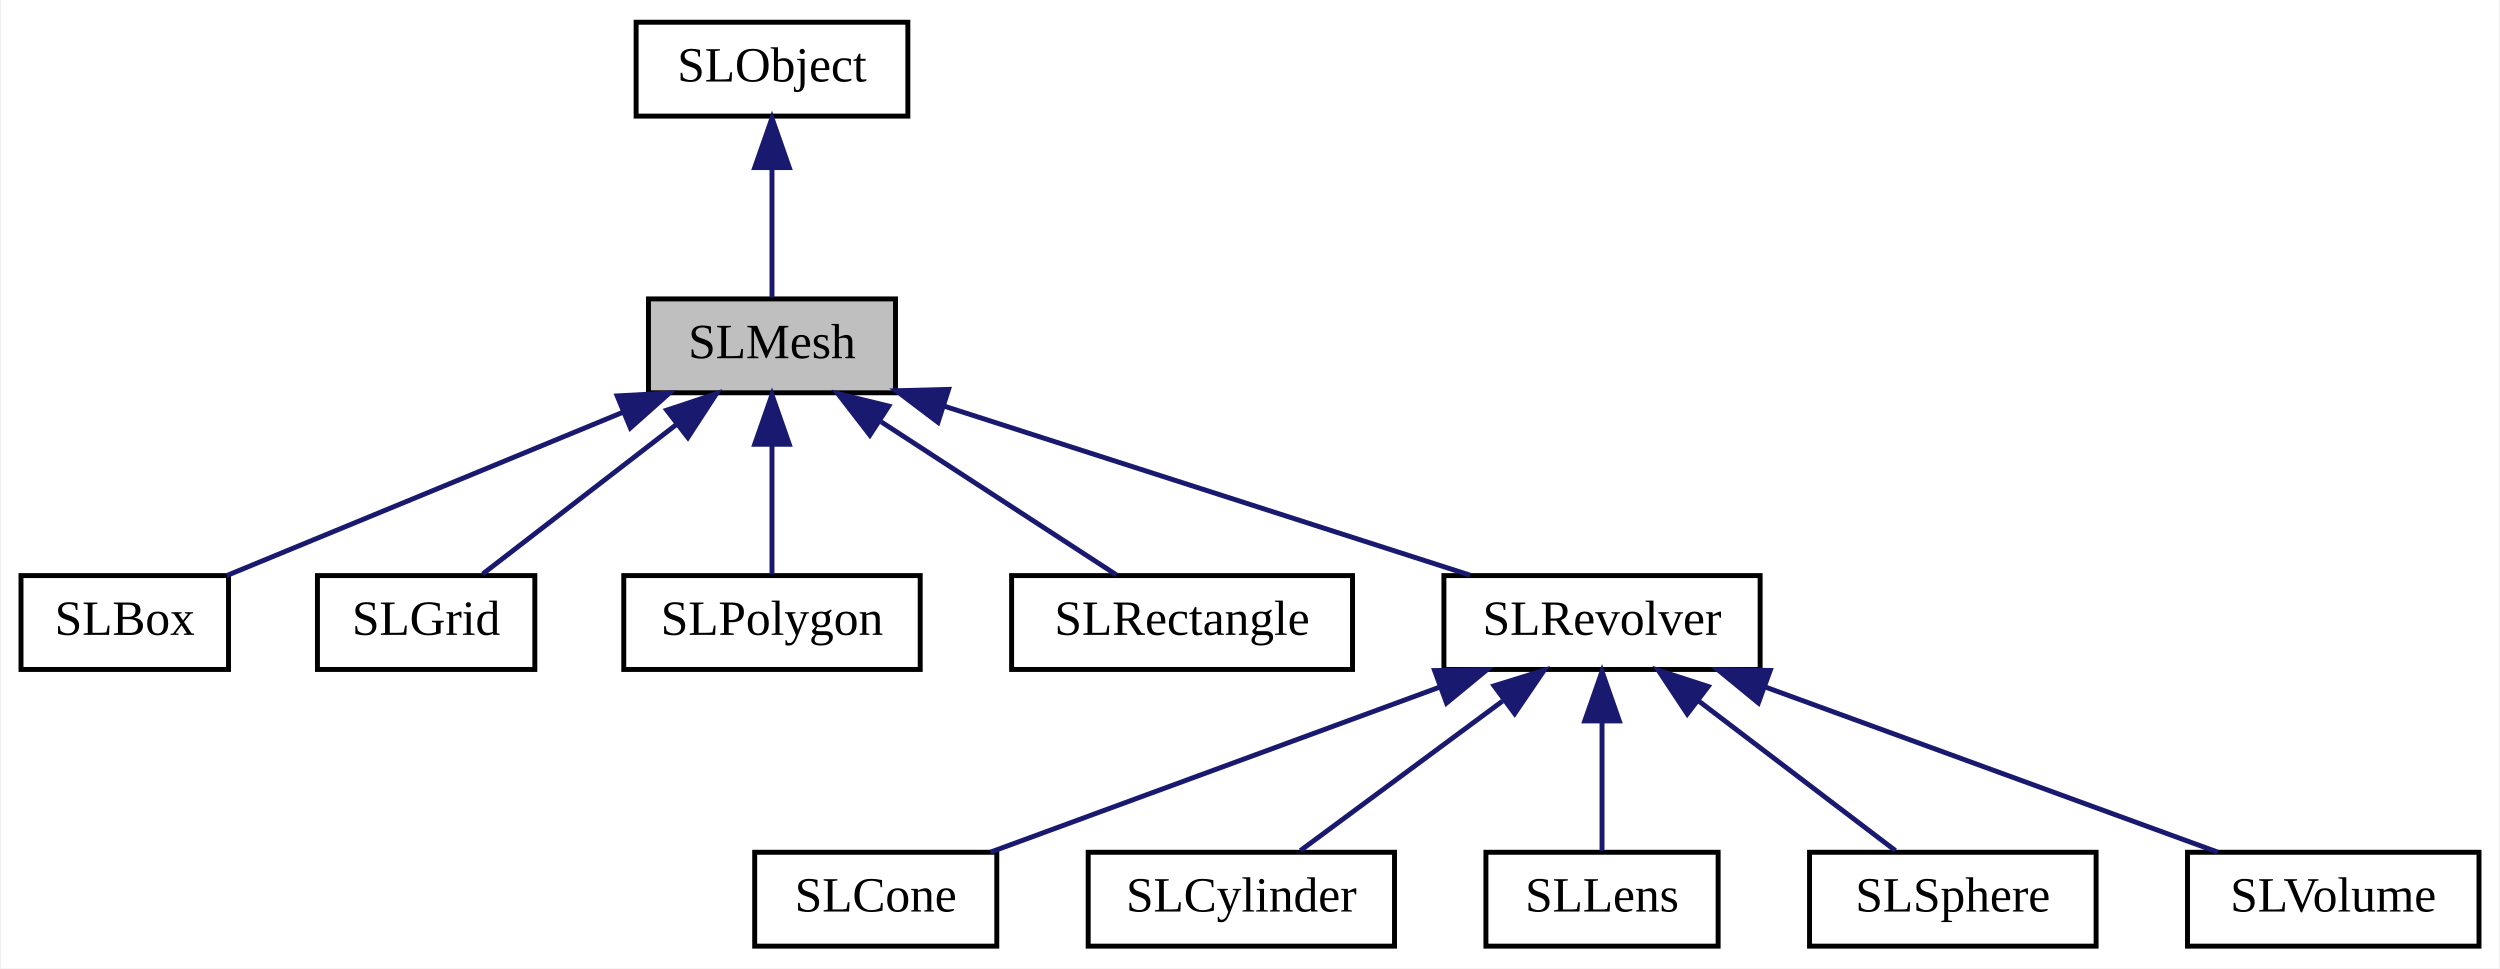
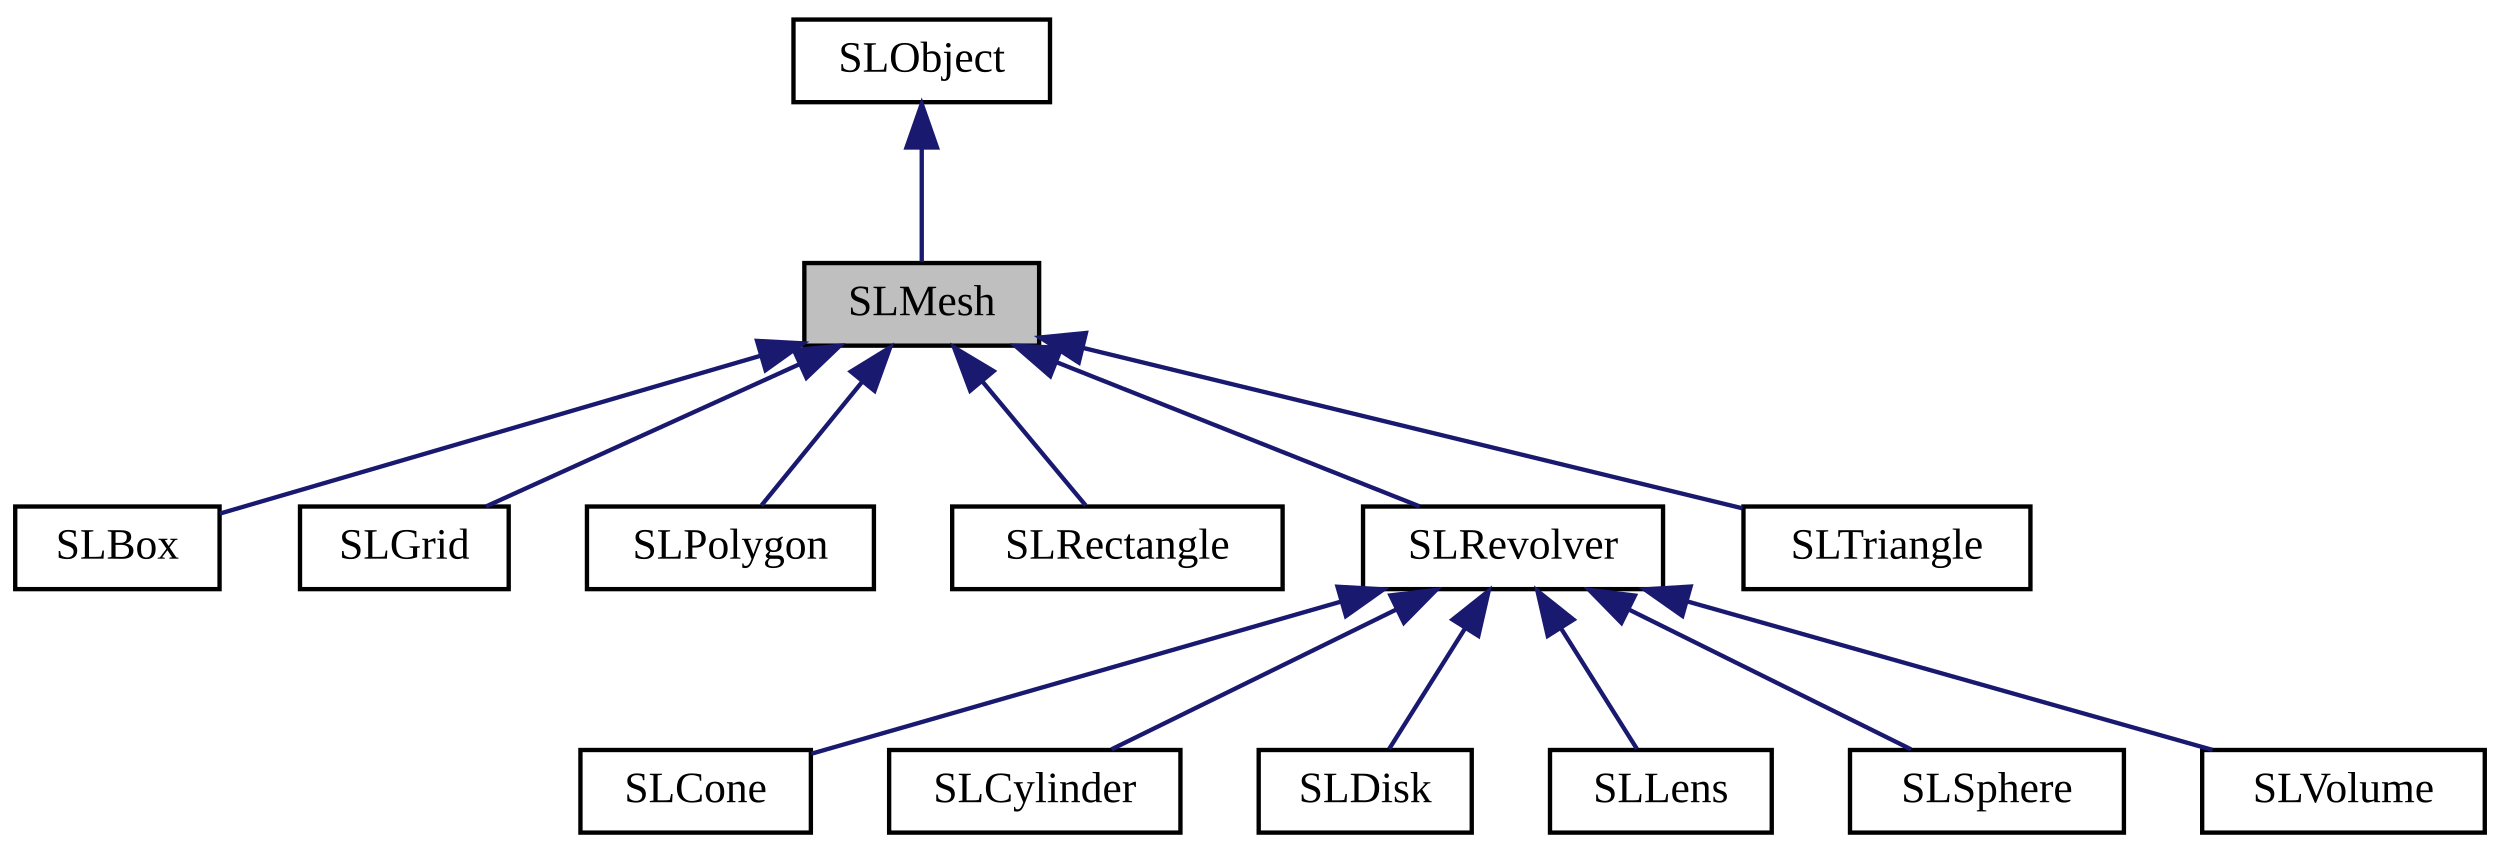
- <svg xmlns="http://www.w3.org/2000/svg" xmlns:xlink="http://www.w3.org/1999/xlink" width="506pt" height="196pt" viewBox="0.00 0.00 505.50 196.00">
-   <g id="graph0" class="graph" transform="scale(1 1) rotate(0) translate(4 192)">
-     <polygon fill="white" stroke="none" points="-4,4 -4,-192 501.5,-192 501.5,4 -4,4" />
+ <svg xmlns="http://www.w3.org/2000/svg" xmlns:xlink="http://www.w3.org/1999/xlink" width="575pt" height="196pt" viewBox="0.00 0.00 575.00 196.00">
+   <g id="graph1" class="graph" transform="scale(1 1) rotate(0) translate(4 192)">
+     <polygon fill="white" stroke="white" points="-4,5 -4,-192 572,-192 572,5 -4,5" />
    <g id="node1" class="node">
-       <polygon fill="#bfbfbf" stroke="black" points="127,-112.5 127,-131.5 177,-131.5 177,-112.5 127,-112.5" />
-       <text text-anchor="middle" x="152" y="-119.5" font-family="Arial.ttf" font-size="10.00">SLMesh</text>
+       <polygon fill="#bfbfbf" stroke="black" points="181,-112.5 181,-131.5 235,-131.5 235,-112.5 181,-112.5" />
+       <text text-anchor="middle" x="208" y="-119.5" font-family="Arial.ttf" font-size="10.00">SLMesh</text>
    </g>
-     <g id="node3" class="node">
-       <g id="a_node3">
-         <a xlink:href="class_s_l_box.html" target="_top" xlink:title="Axis aligned box mesh. ">
-           <polygon fill="white" stroke="black" points="0,-56.5 0,-75.5 42,-75.5 42,-56.5 0,-56.5" />
-           <text text-anchor="middle" x="21" y="-63.5" font-family="Arial.ttf" font-size="10.00">SLBox</text>
-         </a>
-       </g>
+     <g id="node5" class="node">
+       <a xlink:href="class_s_l_box.html" target="_top" xlink:title="Axis aligned box mesh.">
+         <polygon fill="white" stroke="black" points="-0.5,-56.5 -0.5,-75.5 46.5,-75.5 46.5,-56.5 -0.5,-56.5" />
+         <text text-anchor="middle" x="23" y="-63.5" font-family="Arial.ttf" font-size="10.00">SLBox</text>
+       </a>
+     </g>
+     <g id="edge4" class="edge">
+       <path fill="none" stroke="midnightblue" d="M170.781,-110.136C133.717,-99.317 77.953,-83.04 46.592,-73.886" />
+       <polygon fill="midnightblue" stroke="midnightblue" points="170.122,-113.59 180.703,-113.032 172.084,-106.87 170.122,-113.59" />
+     </g>
+     <g id="node7" class="node">
+       <a xlink:href="class_s_l_grid.html" target="_top" xlink:title="SLGrid creates a rectangular grid with lines with a certain resolution.">
+         <polygon fill="white" stroke="black" points="65,-56.5 65,-75.5 113,-75.5 113,-56.5 65,-56.5" />
+         <text text-anchor="middle" x="89" y="-63.5" font-family="Arial.ttf" font-size="10.00">SLGrid</text>
+       </a>
+     </g>
+     <g id="edge6" class="edge">
+       <path fill="none" stroke="midnightblue" d="M179.863,-108.232C157.604,-98.131 127.144,-84.309 107.768,-75.516" />
+       <polygon fill="midnightblue" stroke="midnightblue" points="178.591,-111.498 189.144,-112.444 181.484,-105.124 178.591,-111.498" />
+     </g>
+     <g id="node9" class="node">
+       <a xlink:href="class_s_l_polygon.html" target="_top" xlink:title="SLPolygon creates a convex polyon mesh.">
+         <polygon fill="white" stroke="black" points="131,-56.5 131,-75.5 197,-75.5 197,-56.5 131,-56.5" />
+         <text text-anchor="middle" x="164" y="-63.5" font-family="Arial.ttf" font-size="10.00">SLPolygon</text>
+       </a>
+     </g>
+     <g id="edge8" class="edge">
+       <path fill="none" stroke="midnightblue" d="M194.265,-104.144C186.599,-94.736 177.367,-83.405 171.131,-75.751" />
+       <polygon fill="midnightblue" stroke="midnightblue" points="191.704,-106.541 200.734,-112.083 197.131,-102.12 191.704,-106.541" />
+     </g>
+     <g id="node11" class="node">
+       <a xlink:href="class_s_l_rectangle.html" target="_top" xlink:title="SLRectangle creates a rectangular mesh with a certain resolution.">
+         <polygon fill="white" stroke="black" points="215,-56.5 215,-75.5 291,-75.5 291,-56.5 215,-56.5" />
+         <text text-anchor="middle" x="253" y="-63.5" font-family="Arial.ttf" font-size="10.00">SLRectangle</text>
+       </a>
+     </g>
+     <g id="edge10" class="edge">
+       <path fill="none" stroke="midnightblue" d="M222.047,-104.144C229.887,-94.736 239.329,-83.405 245.707,-75.751" />
+       <polygon fill="midnightblue" stroke="midnightblue" points="219.144,-102.16 215.431,-112.083 224.521,-106.641 219.144,-102.16" />
+     </g>
+     <g id="node13" class="node">
+       <a xlink:href="class_s_l_revolver.html" target="_top" xlink:title="SLRevolver is an SLMesh object built out of revolving points.">
+         <polygon fill="white" stroke="black" points="309.5,-56.5 309.5,-75.5 378.5,-75.5 378.5,-56.5 309.5,-56.5" />
+         <text text-anchor="middle" x="344" y="-63.5" font-family="Arial.ttf" font-size="10.00">SLRevolver</text>
+       </a>
+     </g>
+     <g id="edge12" class="edge">
+       <path fill="none" stroke="midnightblue" d="M239.135,-108.638C264.657,-98.504 300.109,-84.427 322.551,-75.516" />
+       <polygon fill="midnightblue" stroke="midnightblue" points="237.552,-105.5 229.55,-112.444 240.135,-112.006 237.552,-105.5" />
+     </g>
+     <g id="node27" class="node">
+       <a xlink:href="class_s_l_triangle.html" target="_top" xlink:title="A triangle class as the most simplest mesh.">
+         <polygon fill="white" stroke="black" points="397,-56.5 397,-75.5 463,-75.5 463,-56.5 397,-56.5" />
+         <text text-anchor="middle" x="430" y="-63.5" font-family="Arial.ttf" font-size="10.00">SLTriangle</text>
+       </a>
+     </g>
+     <g id="edge26" class="edge">
+       <path fill="none" stroke="midnightblue" d="M245.131,-111.968C287.484,-101.666 356.109,-84.974 396.764,-75.084" />
+       <polygon fill="midnightblue" stroke="midnightblue" points="244.111,-108.614 235.222,-114.379 245.765,-115.416 244.111,-108.614" />
+     </g>
+     <g id="node2" class="node">
+       <a xlink:href="class_s_l_object.html" target="_top" xlink:title="Base class for all other classes.">
+         <polygon fill="white" stroke="black" points="178.5,-168.5 178.5,-187.5 237.5,-187.5 237.5,-168.5 178.5,-168.5" />
+         <text text-anchor="middle" x="208" y="-175.5" font-family="Arial.ttf" font-size="10.00">SLObject</text>
+       </a>
    </g>
    <g id="edge2" class="edge">
-       <path fill="none" stroke="midnightblue" d="M121.683,-108.503C97.124,-98.379 63.182,-84.388 41.66,-75.516" />
-       <polygon fill="midnightblue" stroke="midnightblue" points="120.663,-111.868 131.243,-112.444 123.331,-105.397 120.663,-111.868" />
+       <path fill="none" stroke="midnightblue" d="M208,-157.805C208,-148.91 208,-138.78 208,-131.751" />
+       <polygon fill="midnightblue" stroke="midnightblue" points="204.5,-158.083 208,-168.083 211.5,-158.083 204.5,-158.083" />
    </g>
-     <g id="node4" class="node">
-       <g id="a_node4">
-         <a xlink:href="class_s_l_grid.html" target="_top" xlink:title="SLGrid creates a rectangular grid with lines with a certain resolution. ">
-           <polygon fill="white" stroke="black" points="60,-56.5 60,-75.5 104,-75.5 104,-56.5 60,-56.5" />
-           <text text-anchor="middle" x="82" y="-63.5" font-family="Arial.ttf" font-size="10.00">SLGrid</text>
-         </a>
-       </g>
+     <g id="node15" class="node">
+       <a xlink:href="class_s_l_cone.html" target="_top" xlink:title="SLCone creates a cone mesh based on SLRevolver.">
+         <polygon fill="white" stroke="black" points="129.5,-0.5 129.5,-19.5 182.5,-19.5 182.5,-0.5 129.5,-0.5" />
+         <text text-anchor="middle" x="156" y="-7.5" font-family="Arial.ttf" font-size="10.00">SLCone</text>
+       </a>
    </g>
-     <g id="edge3" class="edge">
-       <path fill="none" stroke="midnightblue" d="M132.686,-106.101C120.088,-96.382 104.072,-84.027 93.451,-75.834" />
-       <polygon fill="midnightblue" stroke="midnightblue" points="130.698,-108.987 140.753,-112.324 134.973,-103.445 130.698,-108.987" />
+     <g id="edge14" class="edge">
+       <path fill="none" stroke="midnightblue" d="M304.36,-53.614C267.744,-43.097 214.362,-27.764 182.61,-18.643" />
+       <polygon fill="midnightblue" stroke="midnightblue" points="303.633,-57.047 314.211,-56.444 305.566,-50.319 303.633,-57.047" />
    </g>
-     <g id="node5" class="node">
-       <g id="a_node5">
-         <a xlink:href="class_s_l_polygon.html" target="_top" xlink:title="SLPolygon creates a convex polyon mesh. ">
-           <polygon fill="white" stroke="black" points="122,-56.5 122,-75.5 182,-75.5 182,-56.5 122,-56.5" />
-           <text text-anchor="middle" x="152" y="-63.5" font-family="Arial.ttf" font-size="10.00">SLPolygon</text>
-         </a>
-       </g>
+     <g id="node17" class="node">
+       <a xlink:href="class_s_l_cylinder.html" target="_top" xlink:title="SLCylinder is creates sphere mesh based on its SLRevolver methods.">
+         <polygon fill="white" stroke="black" points="200.5,-0.5 200.5,-19.5 267.5,-19.5 267.5,-0.5 200.5,-0.5" />
+         <text text-anchor="middle" x="234" y="-7.5" font-family="Arial.ttf" font-size="10.00">SLCylinder</text>
+       </a>
    </g>
-     <g id="edge4" class="edge">
-       <path fill="none" stroke="midnightblue" d="M152,-101.805C152,-92.91 152,-82.78 152,-75.751" />
-       <polygon fill="midnightblue" stroke="midnightblue" points="148.5,-102.083 152,-112.083 155.5,-102.083 148.5,-102.083" />
+     <g id="edge16" class="edge">
+       <path fill="none" stroke="midnightblue" d="M317.238,-51.862C296.841,-41.849 269.334,-28.346 251.63,-19.654" />
+       <polygon fill="midnightblue" stroke="midnightblue" points="315.808,-55.059 326.327,-56.324 318.892,-48.775 315.808,-55.059" />
    </g>
-     <g id="node6" class="node">
-       <g id="a_node6">
-         <a xlink:href="class_s_l_rectangle.html" target="_top" xlink:title="SLRectangle creates a rectangular mesh with a certain resolution. ">
-           <polygon fill="white" stroke="black" points="200.5,-56.5 200.5,-75.5 269.5,-75.5 269.5,-56.5 200.5,-56.5" />
-           <text text-anchor="middle" x="235" y="-63.5" font-family="Arial.ttf" font-size="10.00">SLRectangle</text>
-         </a>
-       </g>
+     <g id="node19" class="node">
+       <a xlink:href="class_s_l_disk.html" target="_top" xlink:title="SLDisk creates a disk mesh based on SLRevolver.">
+         <polygon fill="white" stroke="black" points="285.5,-0.5 285.5,-19.5 334.5,-19.5 334.5,-0.5 285.5,-0.5" />
+         <text text-anchor="middle" x="310" y="-7.5" font-family="Arial.ttf" font-size="10.00">SLDisk</text>
+       </a>
    </g>
-     <g id="edge5" class="edge">
-       <path fill="none" stroke="midnightblue" d="M174.099,-106.622C189.262,-96.757 208.883,-83.992 221.698,-75.654" />
-       <polygon fill="midnightblue" stroke="midnightblue" points="171.809,-103.937 165.335,-112.324 175.626,-109.804 171.809,-103.937" />
+     <g id="edge18" class="edge">
+       <path fill="none" stroke="midnightblue" d="M333.023,-47.566C327.173,-38.275 320.23,-27.248 315.51,-19.751" />
+       <polygon fill="midnightblue" stroke="midnightblue" points="330.096,-49.486 338.386,-56.083 336.019,-45.756 330.096,-49.486" />
    </g>
-     <g id="node7" class="node">
-       <g id="a_node7">
-         <a xlink:href="class_s_l_revolver.html" target="_top" xlink:title="SLRevolver is an SLMesh object built out of revolving points. ">
-           <polygon fill="white" stroke="black" points="288,-56.5 288,-75.5 352,-75.5 352,-56.5 288,-56.5" />
-           <text text-anchor="middle" x="320" y="-63.5" font-family="Arial.ttf" font-size="10.00">SLRevolver</text>
-         </a>
-       </g>
+     <g id="node21" class="node">
+       <a xlink:href="class_s_l_lens.html" target="_top" xlink:title="SLLens creates a lens mesh based on SLRevolver.">
+         <polygon fill="white" stroke="black" points="352.5,-0.5 352.5,-19.5 403.5,-19.5 403.5,-0.5 352.5,-0.5" />
+         <text text-anchor="middle" x="378" y="-7.5" font-family="Arial.ttf" font-size="10.00">SLLens</text>
+       </a>
    </g>
-     <g id="edge6" class="edge">
-       <path fill="none" stroke="midnightblue" d="M186.879,-109.789C218.516,-99.62 264.483,-84.845 293.286,-75.587" />
-       <polygon fill="midnightblue" stroke="midnightblue" points="185.601,-106.523 177.151,-112.916 187.743,-113.188 185.601,-106.523" />
+     <g id="edge20" class="edge">
+       <path fill="none" stroke="midnightblue" d="M354.977,-47.566C360.827,-38.275 367.77,-27.248 372.49,-19.751" />
+       <polygon fill="midnightblue" stroke="midnightblue" points="351.981,-45.756 349.614,-56.083 357.904,-49.486 351.981,-45.756" />
    </g>
-     <g id="node2" class="node">
-       <g id="a_node2">
-         <a xlink:href="class_s_l_object.html" target="_top" xlink:title="Base class for all other classes. ">
-           <polygon fill="white" stroke="black" points="124.5,-168.5 124.5,-187.5 179.5,-187.5 179.5,-168.5 124.5,-168.5" />
-           <text text-anchor="middle" x="152" y="-175.5" font-family="Arial.ttf" font-size="10.00">SLObject</text>
-         </a>
-       </g>
+     <g id="node23" class="node">
+       <a xlink:href="class_s_l_sphere.html" target="_top" xlink:title="SLSphere creates a sphere mesh based on SLRevolver.">
+         <polygon fill="white" stroke="black" points="421.5,-0.5 421.5,-19.5 484.5,-19.5 484.5,-0.5 421.5,-0.5" />
+         <text text-anchor="middle" x="453" y="-7.5" font-family="Arial.ttf" font-size="10.00">SLSphere</text>
+       </a>
    </g>
-     <g id="edge1" class="edge">
-       <path fill="none" stroke="midnightblue" d="M152,-157.805C152,-148.91 152,-138.78 152,-131.751" />
-       <polygon fill="midnightblue" stroke="midnightblue" points="148.5,-158.083 152,-168.083 155.5,-158.083 148.5,-158.083" />
+     <g id="edge22" class="edge">
+       <path fill="none" stroke="midnightblue" d="M370.519,-51.862C390.73,-41.849 417.987,-28.346 435.531,-19.654" />
+       <polygon fill="midnightblue" stroke="midnightblue" points="368.92,-48.748 361.513,-56.324 372.027,-55.021 368.92,-48.748" />
    </g>
-     <g id="node8" class="node">
-       <g id="a_node8">
-         <a xlink:href="class_s_l_cone.html" target="_top" xlink:title="SLCone creates a cone mesh based on SLRevolver. ">
-           <polygon fill="white" stroke="black" points="148.5,-0.5 148.5,-19.5 197.5,-19.5 197.5,-0.5 148.5,-0.5" />
-           <text text-anchor="middle" x="173" y="-7.5" font-family="Arial.ttf" font-size="10.00">SLCone</text>
-         </a>
-       </g>
+     <g id="node25" class="node">
+       <a xlink:href="class_s_l_volume.html" target="_top" xlink:title="SLSphere creates a sphere mesh based on SLRevolver.">
+         <polygon fill="white" stroke="black" points="502.5,-0.5 502.5,-19.5 567.5,-19.5 567.5,-0.5 502.5,-0.5" />
+         <text text-anchor="middle" x="535" y="-7.5" font-family="Arial.ttf" font-size="10.00">SLVolume</text>
+       </a>
    </g>
-     <g id="edge7" class="edge">
-       <path fill="none" stroke="midnightblue" d="M287.077,-52.906C259.44,-42.754 220.656,-28.506 196.184,-19.516" />
-       <polygon fill="midnightblue" stroke="midnightblue" points="286.114,-56.281 296.707,-56.444 288.528,-49.71 286.114,-56.281" />
-     </g>
-     <g id="node9" class="node">
-       <g id="a_node9">
-         <a xlink:href="class_s_l_cylinder.html" target="_top" xlink:title="SLCylinder is creates sphere mesh based on its SLRevolver methods. ">
-           <polygon fill="white" stroke="black" points="216,-0.5 216,-19.5 278,-19.5 278,-0.5 216,-0.5" />
-           <text text-anchor="middle" x="247" y="-7.5" font-family="Arial.ttf" font-size="10.00">SLCylinder</text>
-         </a>
-       </g>
-     </g>
-     <g id="edge8" class="edge">
-       <path fill="none" stroke="midnightblue" d="M299.858,-50.101C286.721,-40.382 270.018,-28.027 258.942,-19.834" />
-       <polygon fill="midnightblue" stroke="midnightblue" points="298.15,-53.191 308.271,-56.324 302.313,-47.563 298.15,-53.191" />
-     </g>
-     <g id="node10" class="node">
-       <g id="a_node10">
-         <a xlink:href="class_s_l_lens.html" target="_top" xlink:title="SLLens creates a lens mesh based on SLRevolver. ">
-           <polygon fill="white" stroke="black" points="296.5,-0.5 296.5,-19.5 343.5,-19.5 343.5,-0.5 296.5,-0.5" />
-           <text text-anchor="middle" x="320" y="-7.5" font-family="Arial.ttf" font-size="10.00">SLLens</text>
-         </a>
-       </g>
-     </g>
-     <g id="edge9" class="edge">
-       <path fill="none" stroke="midnightblue" d="M320,-45.804C320,-36.91 320,-26.78 320,-19.751" />
-       <polygon fill="midnightblue" stroke="midnightblue" points="316.5,-46.083 320,-56.083 323.5,-46.083 316.5,-46.083" />
-     </g>
-     <g id="node11" class="node">
-       <g id="a_node11">
-         <a xlink:href="class_s_l_sphere.html" target="_top" xlink:title="SLSphere creates a sphere mesh based on SLRevolver. ">
-           <polygon fill="white" stroke="black" points="362,-0.5 362,-19.5 420,-19.5 420,-0.5 362,-0.5" />
-           <text text-anchor="middle" x="391" y="-7.5" font-family="Arial.ttf" font-size="10.00">SLSphere</text>
-         </a>
-       </g>
-     </g>
-     <g id="edge10" class="edge">
-       <path fill="none" stroke="midnightblue" d="M339.59,-50.101C352.368,-40.382 368.613,-28.027 379.385,-19.834" />
-       <polygon fill="midnightblue" stroke="midnightblue" points="337.248,-47.484 331.407,-56.324 341.486,-53.056 337.248,-47.484" />
-     </g>
-     <g id="node12" class="node">
-       <g id="a_node12">
-         <a xlink:href="class_s_l_volume.html" target="_top" xlink:title="SLSphere creates a sphere mesh based on SLRevolver. ">
-           <polygon fill="white" stroke="black" points="438.5,-0.5 438.5,-19.5 497.5,-19.5 497.5,-0.5 438.5,-0.5" />
-           <text text-anchor="middle" x="468" y="-7.5" font-family="Arial.ttf" font-size="10.00">SLVolume</text>
-         </a>
-       </g>
-     </g>
-     <g id="edge11" class="edge">
-       <path fill="none" stroke="midnightblue" d="M353.147,-52.906C380.972,-42.754 420.02,-28.506 444.659,-19.516" />
-       <polygon fill="midnightblue" stroke="midnightblue" points="351.646,-49.728 343.451,-56.444 354.045,-56.304 351.646,-49.728" />
+     <g id="edge24" class="edge">
+       <path fill="none" stroke="midnightblue" d="M383.973,-53.699C420.021,-43.507 472.243,-28.743 504.877,-19.516" />
+       <polygon fill="midnightblue" stroke="midnightblue" points="382.935,-50.355 374.265,-56.444 384.84,-57.091 382.935,-50.355" />
    </g>
  </g>
</svg>
